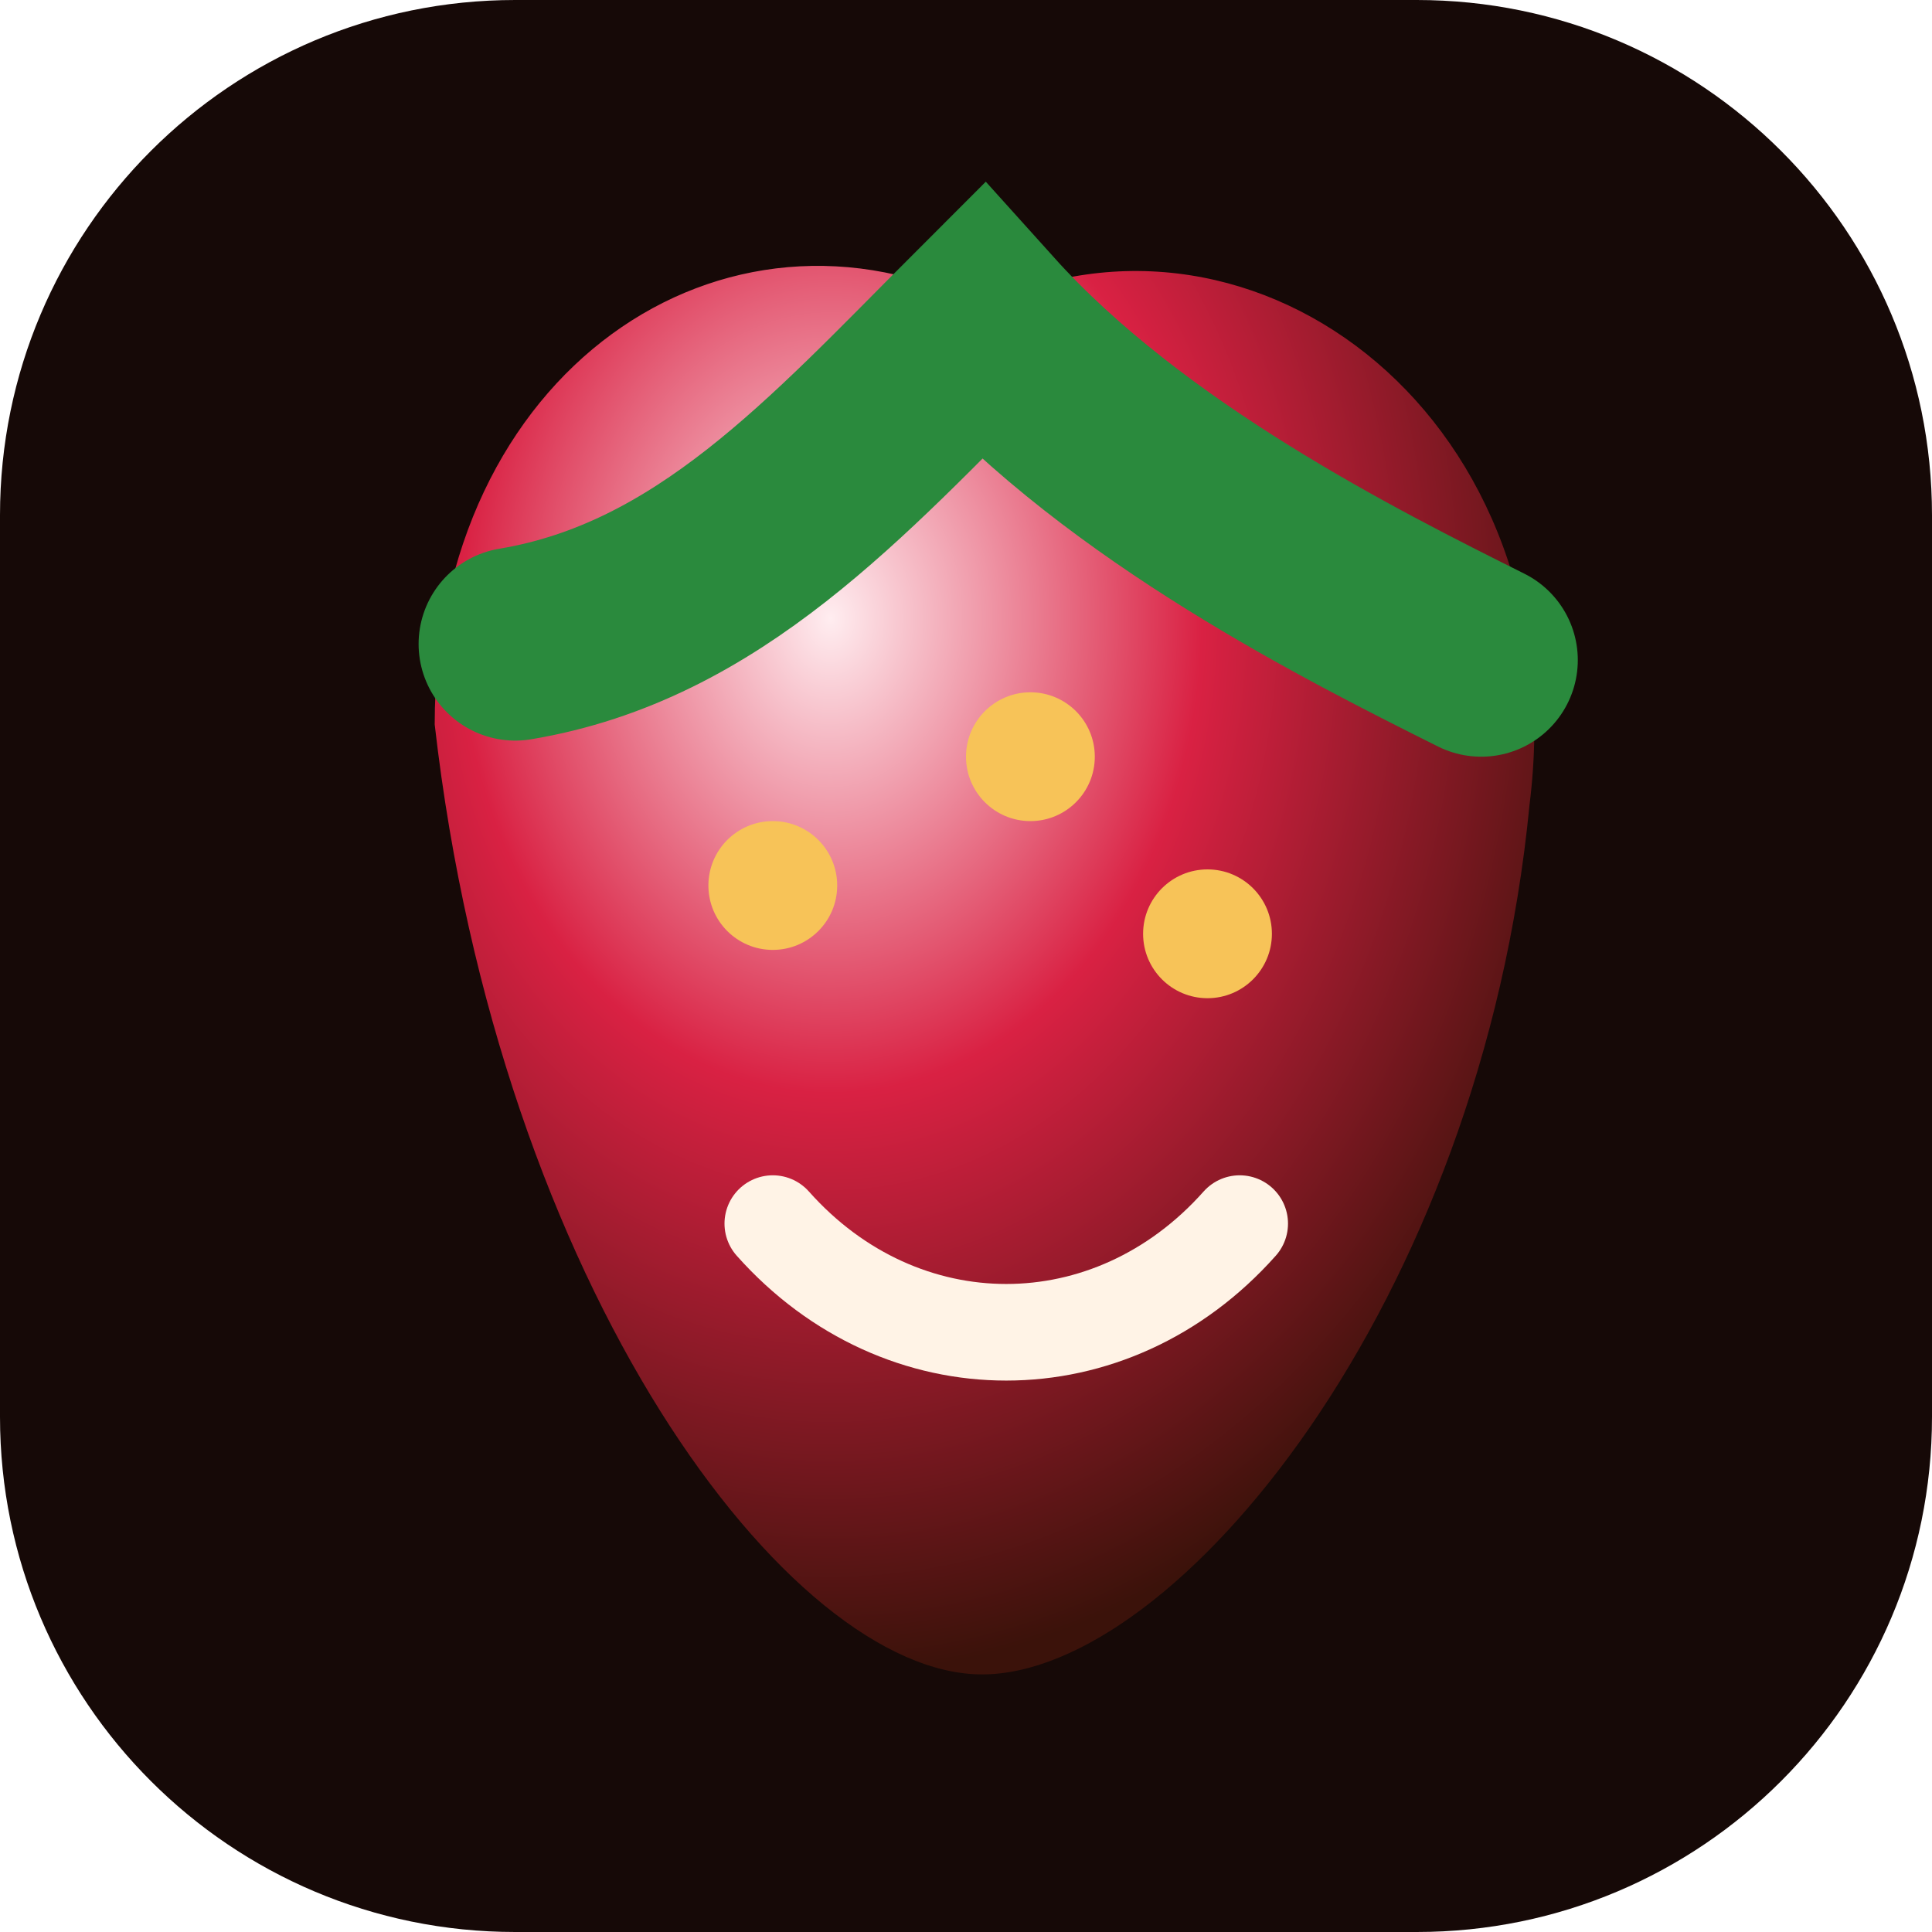
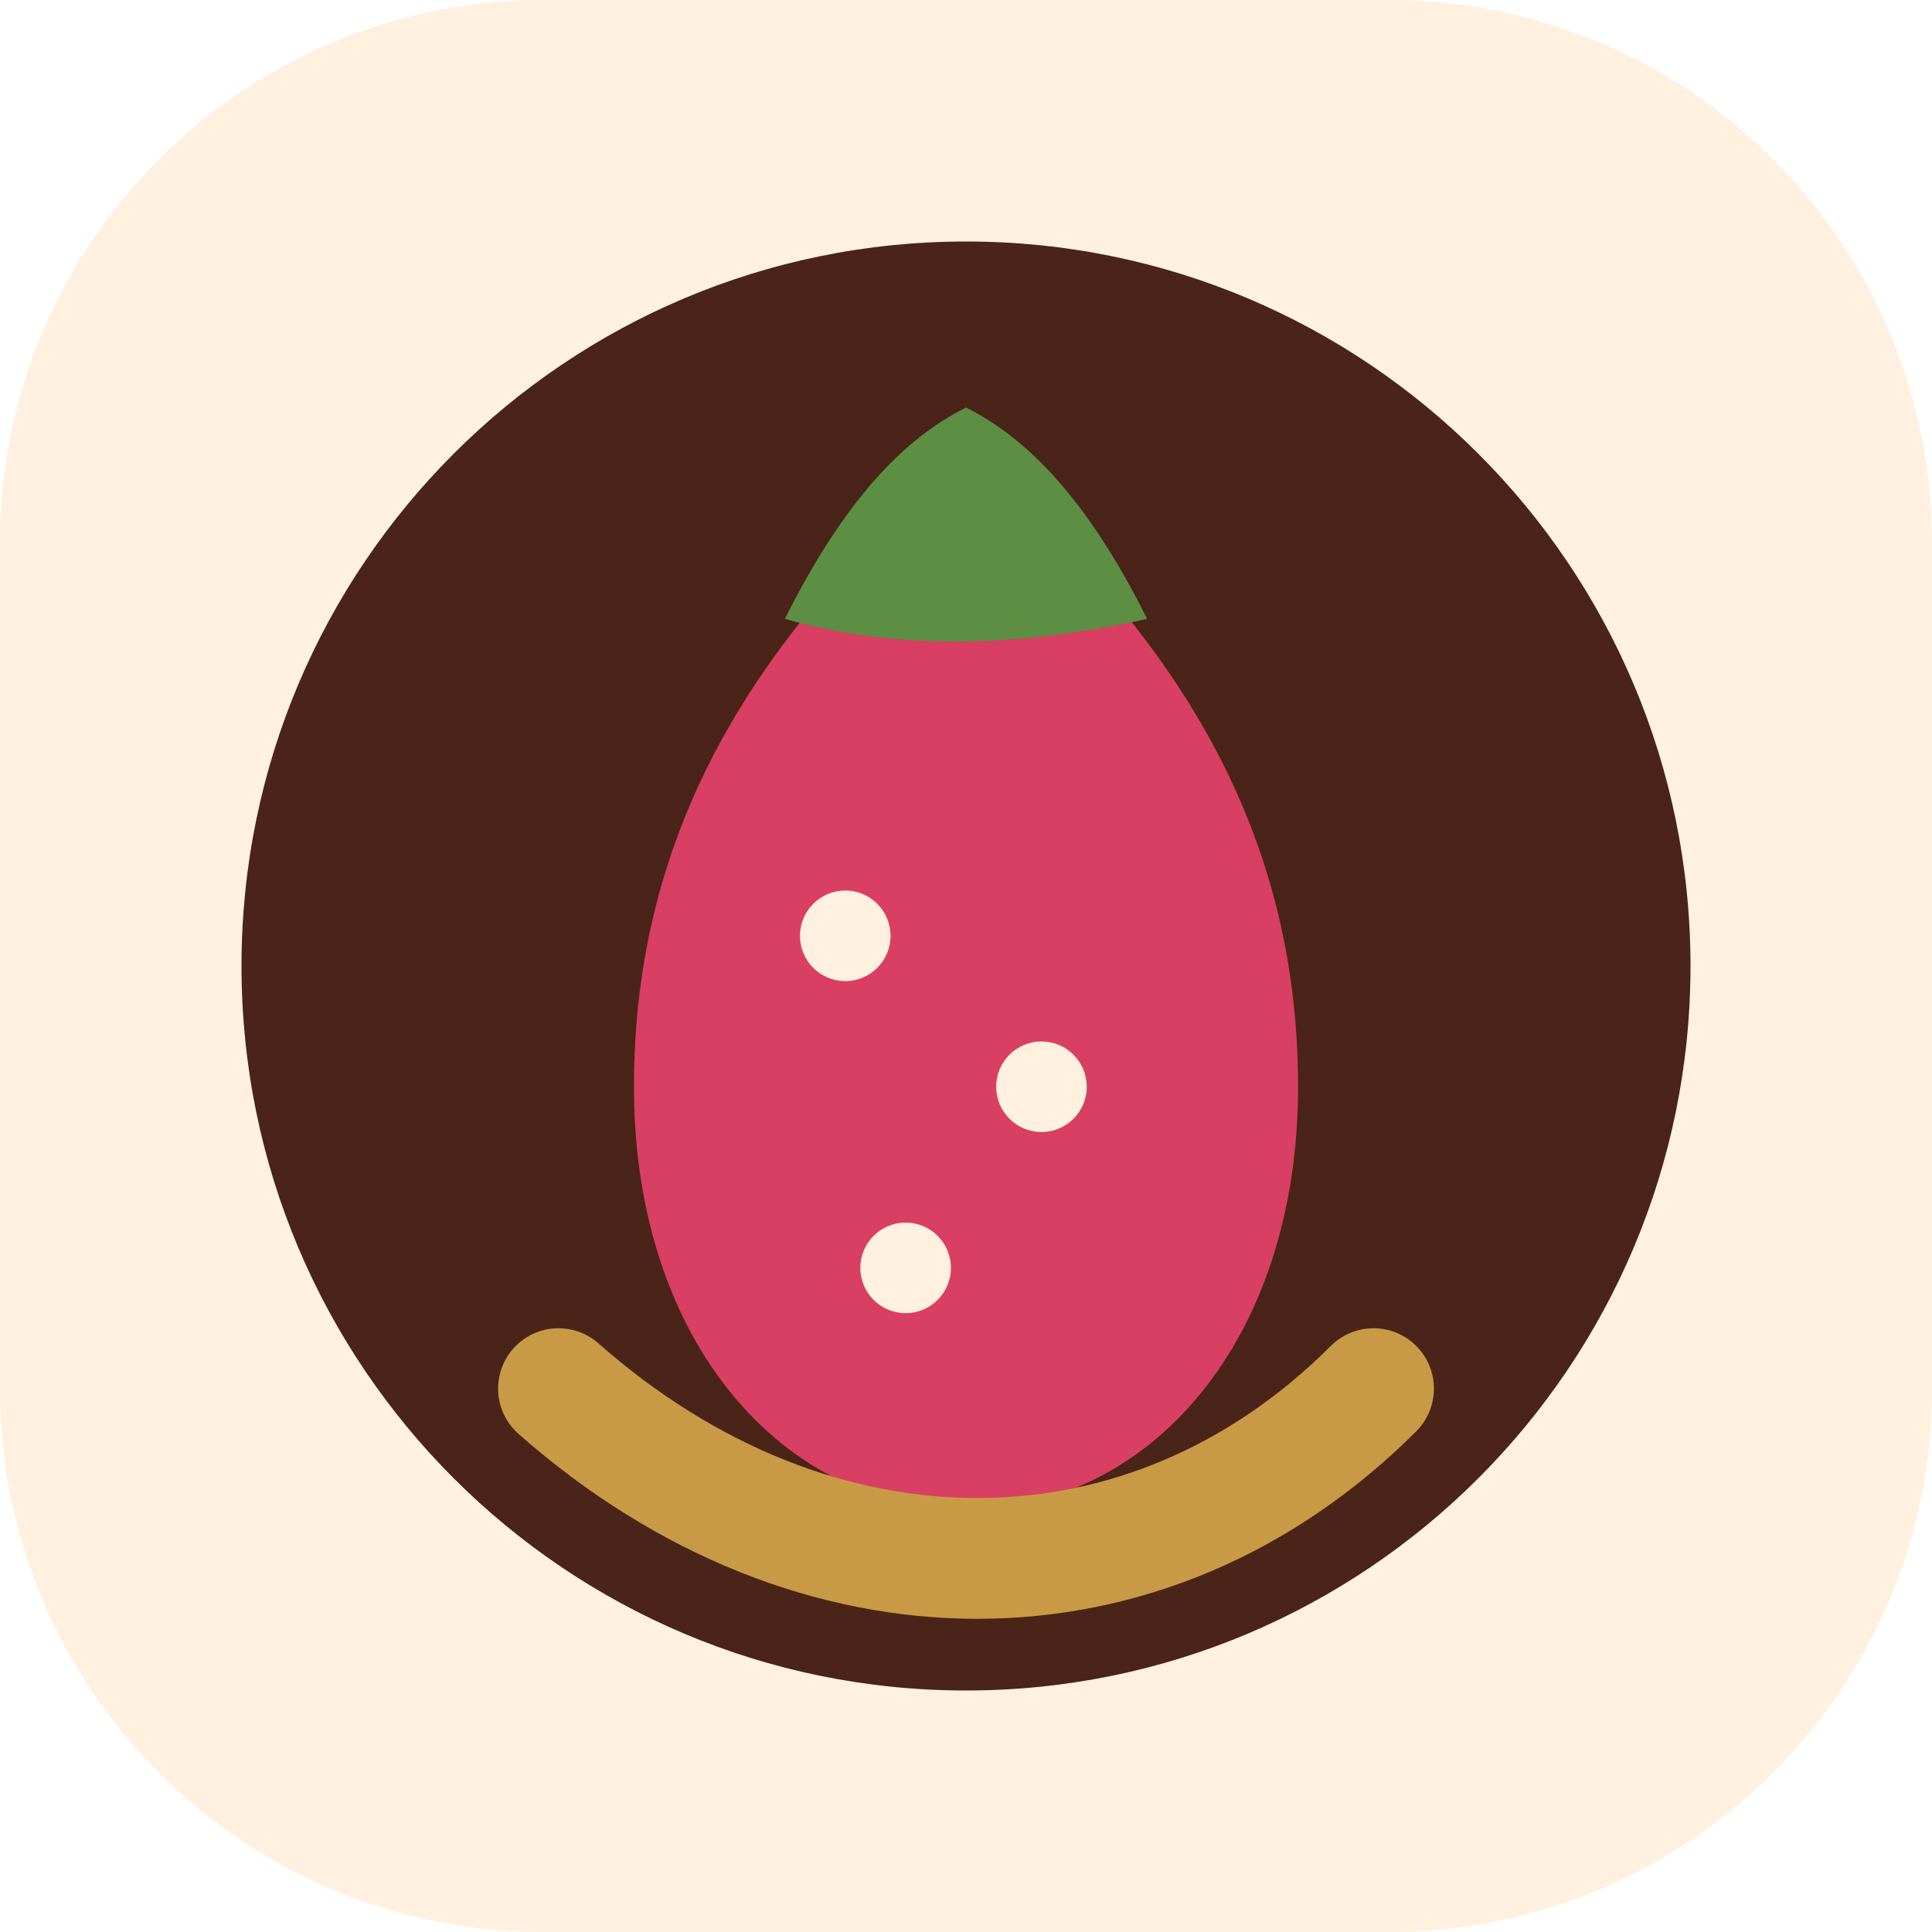
- <svg xmlns="http://www.w3.org/2000/svg" viewBox="0 0 120 120">
-   <defs>
-     <radialGradient id="g" cx="36%" cy="25%" r="75%">
-       <stop offset="0" stop-color="#ffedf0" />
-       <stop offset=".45" stop-color="#d92143" />
-       <stop offset="1" stop-color="#3b120a" />
-     </radialGradient>
-   </defs>
-   <rect width="120" height="120" rx="32" fill="#160907" />
-   <path d="M27 45c0-22 18-34 34-26 17-8 37 7 34 31-3 31-22 54-34 54S31 80 27 45Z" fill="url(#g)" />
-   <path d="M32 40c12-2 20-11 29-20 9 10 23 17 31 21" fill="none" stroke="#2a8a3d" stroke-width="12" stroke-linecap="round" />
-   <circle cx="48" cy="55" r="4" fill="#f7c358" />
-   <circle cx="64" cy="47" r="4" fill="#f7c358" />
-   <circle cx="75" cy="58" r="4" fill="#f7c358" />
-   <path d="M48 76c8 9 21 9 29 0" fill="none" stroke="#fff3e6" stroke-width="6" stroke-linecap="round" />
+ <svg xmlns="http://www.w3.org/2000/svg" width="128" height="128" viewBox="0 0 128 128" fill="none">
+   <rect width="128" height="128" rx="36" fill="#FFF0DF" />
+   <circle cx="64" cy="64" r="48" fill="#4A2418" />
+   <path d="M64 30C50 42 42 55 42 72c0 17 10 28 22 28s22-11 22-28c0-17-8-30-22-42Z" fill="#D93F62" />
+   <path d="M52 41c7 2 15 2 24 0-4-8-8-12-12-14-4 2-8 6-12 14Z" fill="#5C8F43" />
+   <circle cx="56" cy="62" r="3" fill="#FFF0DF" />
+   <circle cx="69" cy="72" r="3" fill="#FFF0DF" />
+   <circle cx="60" cy="84" r="3" fill="#FFF0DF" />
+   <path d="M37 92c17 15 39 15 54 0" stroke="#C99A45" stroke-width="8" stroke-linecap="round" />
</svg>
